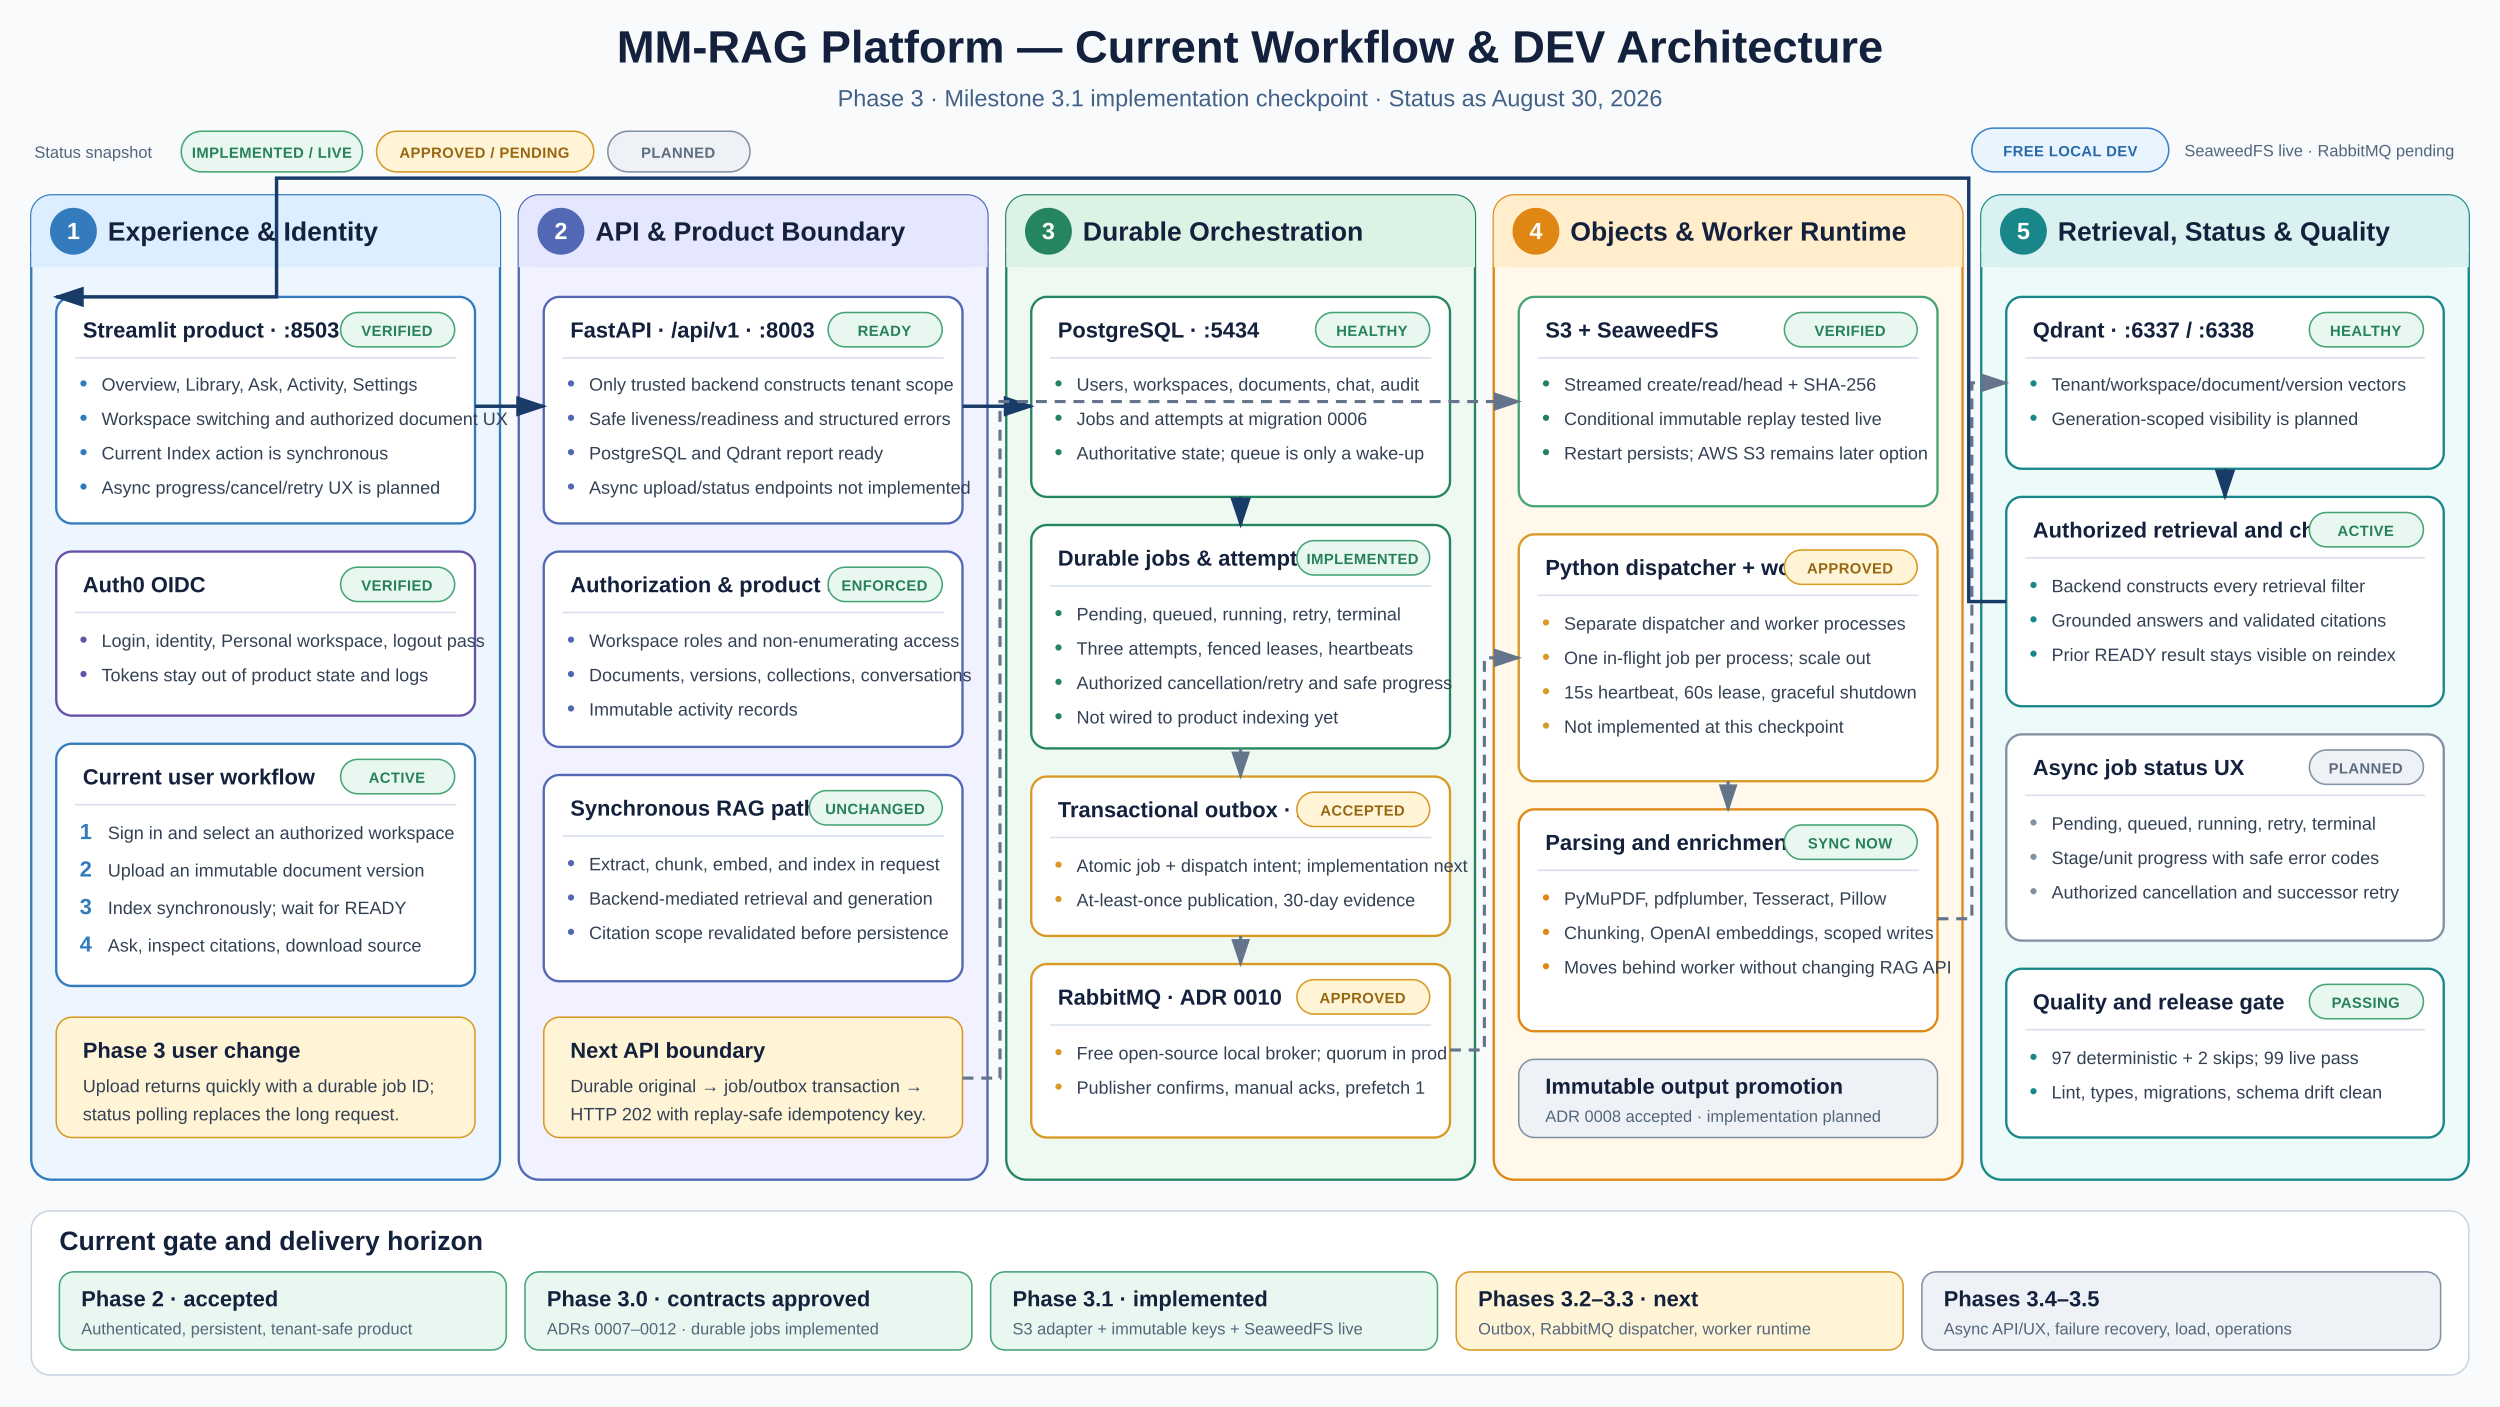
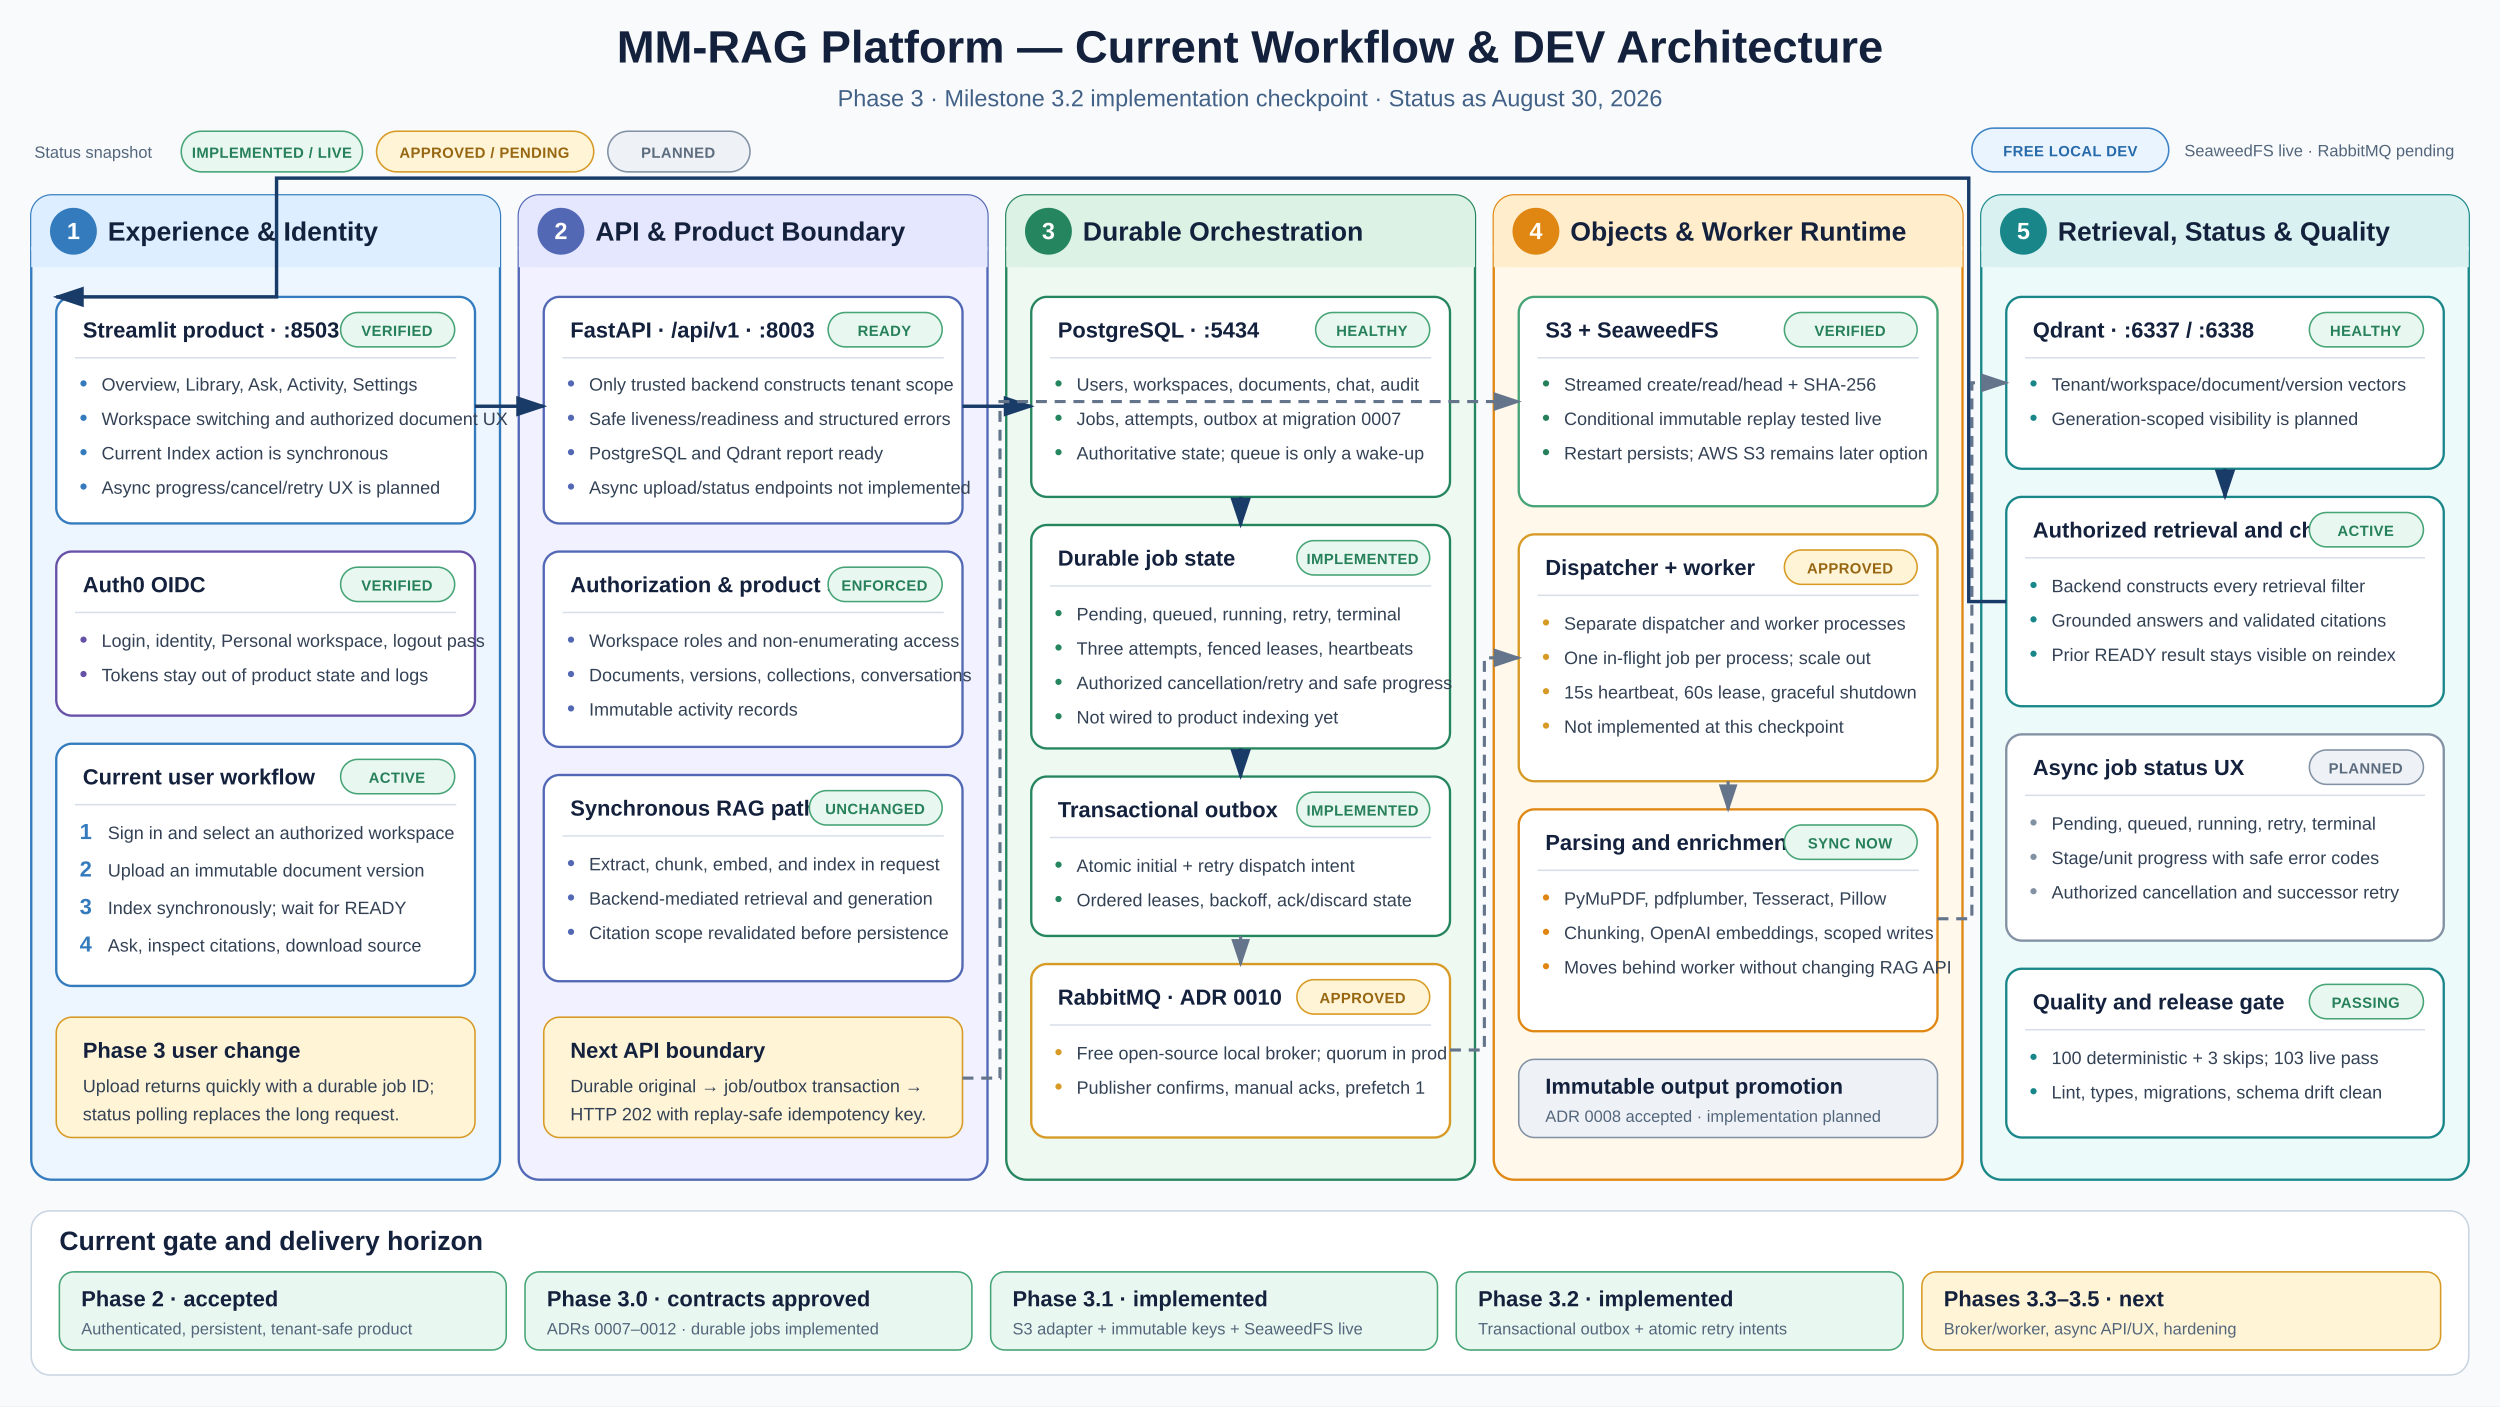
<svg xmlns="http://www.w3.org/2000/svg" width="1600" height="900" viewBox="0 0 1600 900" role="img" aria-labelledby="title desc">
  <defs>
    <marker id="arrow" markerWidth="10" markerHeight="10" refX="8" refY="3" orient="auto" markerUnits="strokeWidth">
      <path d="M0,0 L0,6 L9,3 z" fill="#193b68" />
    </marker>
    <marker id="arrow-plan" markerWidth="10" markerHeight="10" refX="8" refY="3" orient="auto" markerUnits="strokeWidth">
      <path d="M0,0 L0,6 L9,3 z" fill="#64748b" />
    </marker>
    <style>
      .title { font: 700 29px Arial, sans-serif; fill: #14213d; }
      .subtitle { font: 400 15px Arial, sans-serif; fill: #426187; }
      .lane-title { font: 700 17px Arial, sans-serif; fill: #14213d; }
      .card-title { font: 700 14px Arial, sans-serif; fill: #14213d; }
      .body { font: 400 11.5px Arial, sans-serif; fill: #334155; }
      .small { font: 400 10.5px Arial, sans-serif; fill: #52657b; }
      .tiny { font: 700 9.5px Arial, sans-serif; letter-spacing: .25px; }
      .step { font: 700 15px Arial, sans-serif; fill: white; }
      .card { fill: white; stroke-width: 1.5; rx: 10; }
      .divider { stroke: #d7e0ea; stroke-width: 1; }
      .flow { fill: none; stroke: #193b68; stroke-width: 2.2; marker-end: url(#arrow); }
      .planned-flow { fill: none; stroke: #64748b; stroke-width: 2; stroke-dasharray: 7 5; marker-end: url(#arrow-plan); }
      .dot { font: 700 14px Arial, sans-serif; }
    </style>
  </defs>
  <rect width="1600" height="900" fill="#f8fafc" />
  <text x="800" y="40" text-anchor="middle" class="title">MM-RAG Platform — Current Workflow &amp; DEV Architecture</text>
-   <text x="800" y="68" text-anchor="middle" class="subtitle">Phase 3 · Milestone 3.1 implementation checkpoint · Status as August 30, 2026</text>
+   <text x="800" y="68" text-anchor="middle" class="subtitle">Phase 3 · Milestone 3.2 implementation checkpoint · Status as August 30, 2026</text>
  <text x="22" y="101" class="small" font-weight="700">Status snapshot</text>
  <rect x="116" y="84" width="116" height="26" rx="13" fill="#e8f7ef" stroke="#47a477" />
  <text x="174" y="101" text-anchor="middle" class="tiny" fill="#26805a">IMPLEMENTED / LIVE</text>
  <rect x="241" y="84" width="139" height="26" rx="13" fill="#fff4d6" stroke="#d79a25" />
  <text x="310" y="101" text-anchor="middle" class="tiny" fill="#966611">APPROVED / PENDING</text>
  <rect x="389" y="84" width="91" height="26" rx="13" fill="#eef2f6" stroke="#8291a3" />
  <text x="434" y="101" text-anchor="middle" class="tiny" fill="#5c6c7e">PLANNED</text>
  <rect x="1262" y="82" width="126" height="28" rx="14" fill="#eaf4ff" stroke="#3d83c5" />
  <text x="1325" y="100" text-anchor="middle" class="tiny" fill="#276aa9">FREE LOCAL DEV</text>
  <text x="1398" y="100" class="small">SeaweedFS live · RabbitMQ pending</text>
  <rect x="20" y="125" width="300" height="630" rx="13" fill="#edf6ff" stroke="#347bbd" stroke-width="1.5" />
  <rect x="20" y="125" width="300" height="46" rx="13" fill="#dceeff" />
  <rect x="20" y="158" width="300" height="13" fill="#dceeff" />
  <circle cx="47" cy="148" r="15" fill="#347bbd" />
  <text x="47" y="153" text-anchor="middle" class="step">1</text>
  <text x="69" y="154" class="lane-title">Experience &amp; Identity</text>
  <rect x="36" y="190" width="268" height="145" class="card" stroke="#347bbd" />
  <text x="53" y="216" class="card-title">Streamlit product · :8503</text>
  <rect x="218" y="200" width="73" height="22" rx="11" fill="#e8f7ef" stroke="#47a477" />
  <text x="254" y="215" text-anchor="middle" class="tiny" fill="#26805a">VERIFIED</text>
  <line x1="48" y1="229" x2="292" y2="229" class="divider" />
  <text x="51" y="250" class="dot" fill="#347bbd">•</text>
  <text x="65" y="250" class="body">Overview, Library, Ask, Activity, Settings</text>
  <text x="51" y="272" class="dot" fill="#347bbd">•</text>
  <text x="65" y="272" class="body">Workspace switching and authorized document UX</text>
  <text x="51" y="294" class="dot" fill="#347bbd">•</text>
  <text x="65" y="294" class="body">Current Index action is synchronous</text>
  <text x="51" y="316" class="dot" fill="#347bbd">•</text>
  <text x="65" y="316" class="body">Async progress/cancel/retry UX is planned</text>
  <rect x="36" y="353" width="268" height="105" class="card" stroke="#6751a7" />
  <text x="53" y="379" class="card-title">Auth0 OIDC</text>
  <rect x="218" y="363" width="73" height="22" rx="11" fill="#e8f7ef" stroke="#47a477" />
  <text x="254" y="378" text-anchor="middle" class="tiny" fill="#26805a">VERIFIED</text>
  <line x1="48" y1="392" x2="292" y2="392" class="divider" />
  <text x="51" y="414" class="dot" fill="#6751a7">•</text>
  <text x="65" y="414" class="body">Login, identity, Personal workspace, logout pass</text>
  <text x="51" y="436" class="dot" fill="#6751a7">•</text>
  <text x="65" y="436" class="body">Tokens stay out of product state and logs</text>
  <rect x="36" y="476" width="268" height="155" class="card" stroke="#347bbd" />
  <text x="53" y="502" class="card-title">Current user workflow</text>
  <rect x="218" y="486" width="73" height="22" rx="11" fill="#e8f7ef" stroke="#47a477" />
  <text x="254" y="501" text-anchor="middle" class="tiny" fill="#26805a">ACTIVE</text>
  <line x1="48" y1="515" x2="292" y2="515" class="divider" />
  <text x="51" y="537" class="dot" fill="#347bbd">1</text>
  <text x="69" y="537" class="body">Sign in and select an authorized workspace</text>
  <text x="51" y="561" class="dot" fill="#347bbd">2</text>
  <text x="69" y="561" class="body">Upload an immutable document version</text>
  <text x="51" y="585" class="dot" fill="#347bbd">3</text>
  <text x="69" y="585" class="body">Index synchronously; wait for READY</text>
  <text x="51" y="609" class="dot" fill="#347bbd">4</text>
  <text x="69" y="609" class="body">Ask, inspect citations, download source</text>
  <rect x="36" y="651" width="268" height="77" rx="10" fill="#fff4d6" stroke="#d79a25" />
  <text x="53" y="677" class="card-title">Phase 3 user change</text>
  <text x="53" y="699" class="body">Upload returns quickly with a durable job ID;</text>
  <text x="53" y="717" class="body">status polling replaces the long request.</text>
  <rect x="332" y="125" width="300" height="630" rx="13" fill="#f2f1ff" stroke="#5268b5" stroke-width="1.5" />
  <rect x="332" y="125" width="300" height="46" rx="13" fill="#e5e7ff" />
  <rect x="332" y="158" width="300" height="13" fill="#e5e7ff" />
  <circle cx="359" cy="148" r="15" fill="#5268b5" />
  <text x="359" y="153" text-anchor="middle" class="step">2</text>
  <text x="381" y="154" class="lane-title">API &amp; Product Boundary</text>
  <rect x="348" y="190" width="268" height="145" class="card" stroke="#5268b5" />
  <text x="365" y="216" class="card-title">FastAPI · /api/v1 · :8003</text>
  <rect x="530" y="200" width="73" height="22" rx="11" fill="#e8f7ef" stroke="#47a477" />
  <text x="566" y="215" text-anchor="middle" class="tiny" fill="#26805a">READY</text>
  <line x1="360" y1="229" x2="604" y2="229" class="divider" />
  <text x="363" y="250" class="dot" fill="#5268b5">•</text>
  <text x="377" y="250" class="body">Only trusted backend constructs tenant scope</text>
  <text x="363" y="272" class="dot" fill="#5268b5">•</text>
  <text x="377" y="272" class="body">Safe liveness/readiness and structured errors</text>
  <text x="363" y="294" class="dot" fill="#5268b5">•</text>
  <text x="377" y="294" class="body">PostgreSQL and Qdrant report ready</text>
  <text x="363" y="316" class="dot" fill="#5268b5">•</text>
  <text x="377" y="316" class="body">Async upload/status endpoints not implemented</text>
  <rect x="348" y="353" width="268" height="125" class="card" stroke="#5268b5" />
  <text x="365" y="379" class="card-title">Authorization &amp; product services</text>
  <rect x="530" y="363" width="73" height="22" rx="11" fill="#e8f7ef" stroke="#47a477" />
  <text x="566" y="378" text-anchor="middle" class="tiny" fill="#26805a">ENFORCED</text>
  <line x1="360" y1="392" x2="604" y2="392" class="divider" />
  <text x="363" y="414" class="dot" fill="#5268b5">•</text>
  <text x="377" y="414" class="body">Workspace roles and non-enumerating access</text>
  <text x="363" y="436" class="dot" fill="#5268b5">•</text>
  <text x="377" y="436" class="body">Documents, versions, collections, conversations</text>
  <text x="363" y="458" class="dot" fill="#5268b5">•</text>
  <text x="377" y="458" class="body">Immutable activity records</text>
  <rect x="348" y="496" width="268" height="132" class="card" stroke="#5268b5" />
  <text x="365" y="522" class="card-title">Synchronous RAG path</text>
  <rect x="518" y="506" width="85" height="22" rx="11" fill="#e8f7ef" stroke="#47a477" />
  <text x="560" y="521" text-anchor="middle" class="tiny" fill="#26805a">UNCHANGED</text>
  <line x1="360" y1="535" x2="604" y2="535" class="divider" />
  <text x="363" y="557" class="dot" fill="#5268b5">•</text>
  <text x="377" y="557" class="body">Extract, chunk, embed, and index in request</text>
  <text x="363" y="579" class="dot" fill="#5268b5">•</text>
  <text x="377" y="579" class="body">Backend-mediated retrieval and generation</text>
  <text x="363" y="601" class="dot" fill="#5268b5">•</text>
  <text x="377" y="601" class="body">Citation scope revalidated before persistence</text>
  <rect x="348" y="651" width="268" height="77" rx="10" fill="#fff4d6" stroke="#d79a25" />
  <text x="365" y="677" class="card-title">Next API boundary</text>
  <text x="365" y="699" class="body">Durable original → job/outbox transaction →</text>
  <text x="365" y="717" class="body">HTTP 202 with replay-safe idempotency key.</text>
  <rect x="644" y="125" width="300" height="630" rx="13" fill="#eef9f2" stroke="#25855e" stroke-width="1.5" />
  <rect x="644" y="125" width="300" height="46" rx="13" fill="#dcf2e5" />
  <rect x="644" y="158" width="300" height="13" fill="#dcf2e5" />
  <circle cx="671" cy="148" r="15" fill="#25855e" />
  <text x="671" y="153" text-anchor="middle" class="step">3</text>
  <text x="693" y="154" class="lane-title">Durable Orchestration</text>
  <rect x="660" y="190" width="268" height="128" class="card" stroke="#25855e" />
  <text x="677" y="216" class="card-title">PostgreSQL · :5434</text>
  <rect x="842" y="200" width="73" height="22" rx="11" fill="#e8f7ef" stroke="#47a477" />
  <text x="878" y="215" text-anchor="middle" class="tiny" fill="#26805a">HEALTHY</text>
  <line x1="672" y1="229" x2="916" y2="229" class="divider" />
  <text x="675" y="250" class="dot" fill="#25855e">•</text>
  <text x="689" y="250" class="body">Users, workspaces, documents, chat, audit</text>
  <text x="675" y="272" class="dot" fill="#25855e">•</text>
-   <text x="689" y="272" class="body">Jobs and attempts at migration 0006</text>
+   <text x="689" y="272" class="body">Jobs, attempts, outbox at migration 0007</text>
  <text x="675" y="294" class="dot" fill="#25855e">•</text>
  <text x="689" y="294" class="body">Authoritative state; queue is only a wake-up</text>
  <rect x="660" y="336" width="268" height="143" class="card" stroke="#25855e" />
-   <text x="677" y="362" class="card-title">Durable jobs &amp; attempts</text>
+   <text x="677" y="362" class="card-title">Durable job state</text>
  <rect x="830" y="346" width="85" height="22" rx="11" fill="#e8f7ef" stroke="#47a477" />
  <text x="872" y="361" text-anchor="middle" class="tiny" fill="#26805a">IMPLEMENTED</text>
  <line x1="672" y1="375" x2="916" y2="375" class="divider" />
  <text x="675" y="397" class="dot" fill="#25855e">•</text>
  <text x="689" y="397" class="body">Pending, queued, running, retry, terminal</text>
  <text x="675" y="419" class="dot" fill="#25855e">•</text>
  <text x="689" y="419" class="body">Three attempts, fenced leases, heartbeats</text>
  <text x="675" y="441" class="dot" fill="#25855e">•</text>
  <text x="689" y="441" class="body">Authorized cancellation/retry and safe progress</text>
  <text x="675" y="463" class="dot" fill="#25855e">•</text>
  <text x="689" y="463" class="body">Not wired to product indexing yet</text>
-   <rect x="660" y="497" width="268" height="102" class="card" stroke="#d79a25" />
-   <text x="677" y="523" class="card-title">Transactional outbox · ADR 0009</text>
-   <rect x="830" y="507" width="85" height="22" rx="11" fill="#fff4d6" stroke="#d79a25" />
-   <text x="872" y="522" text-anchor="middle" class="tiny" fill="#966611">ACCEPTED</text>
+   <rect x="660" y="497" width="268" height="102" class="card" stroke="#25855e" />
+   <text x="677" y="523" class="card-title">Transactional outbox</text>
+   <rect x="830" y="507" width="85" height="22" rx="11" fill="#e8f7ef" stroke="#47a477" />
+   <text x="872" y="522" text-anchor="middle" class="tiny" fill="#26805a">IMPLEMENTED</text>
  <line x1="672" y1="536" x2="916" y2="536" class="divider" />
-   <text x="675" y="558" class="dot" fill="#d79a25">•</text>
-   <text x="689" y="558" class="body">Atomic job + dispatch intent; implementation next</text>
-   <text x="675" y="580" class="dot" fill="#d79a25">•</text>
-   <text x="689" y="580" class="body">At-least-once publication, 30-day evidence</text>
+   <text x="675" y="558" class="dot" fill="#25855e">•</text>
+   <text x="689" y="558" class="body">Atomic initial + retry dispatch intent</text>
+   <text x="675" y="580" class="dot" fill="#25855e">•</text>
+   <text x="689" y="580" class="body">Ordered leases, backoff, ack/discard state</text>
  <rect x="660" y="617" width="268" height="111" class="card" stroke="#d79a25" />
  <text x="677" y="643" class="card-title">RabbitMQ · ADR 0010</text>
  <rect x="830" y="627" width="85" height="22" rx="11" fill="#fff4d6" stroke="#d79a25" />
  <text x="872" y="642" text-anchor="middle" class="tiny" fill="#966611">APPROVED</text>
  <line x1="672" y1="656" x2="916" y2="656" class="divider" />
  <text x="675" y="678" class="dot" fill="#d79a25">•</text>
  <text x="689" y="678" class="body">Free open-source local broker; quorum in prod</text>
  <text x="675" y="700" class="dot" fill="#d79a25">•</text>
  <text x="689" y="700" class="body">Publisher confirms, manual acks, prefetch 1</text>
  <rect x="956" y="125" width="300" height="630" rx="13" fill="#fff8eb" stroke="#e08713" stroke-width="1.5" />
  <rect x="956" y="125" width="300" height="46" rx="13" fill="#ffedcb" />
  <rect x="956" y="158" width="300" height="13" fill="#ffedcb" />
  <circle cx="983" cy="148" r="15" fill="#e08713" />
  <text x="983" y="153" text-anchor="middle" class="step">4</text>
  <text x="1005" y="154" class="lane-title">Objects &amp; Worker Runtime</text>
  <rect x="972" y="190" width="268" height="134" class="card" stroke="#47a477" />
  <text x="989" y="216" class="card-title">S3 + SeaweedFS</text>
  <rect x="1142" y="200" width="85" height="22" rx="11" fill="#e8f7ef" stroke="#47a477" />
  <text x="1184" y="215" text-anchor="middle" class="tiny" fill="#26805a">VERIFIED</text>
  <line x1="984" y1="229" x2="1228" y2="229" class="divider" />
  <text x="987" y="250" class="dot" fill="#26805a">•</text>
  <text x="1001" y="250" class="body">Streamed create/read/head + SHA-256</text>
  <text x="987" y="272" class="dot" fill="#26805a">•</text>
  <text x="1001" y="272" class="body">Conditional immutable replay tested live</text>
  <text x="987" y="294" class="dot" fill="#26805a">•</text>
  <text x="1001" y="294" class="body">Restart persists; AWS S3 remains later option</text>
  <rect x="972" y="342" width="268" height="158" class="card" stroke="#d79a25" />
-   <text x="989" y="368" class="card-title">Python dispatcher + worker</text>
+   <text x="989" y="368" class="card-title">Dispatcher + worker</text>
  <rect x="1142" y="352" width="85" height="22" rx="11" fill="#fff4d6" stroke="#d79a25" />
  <text x="1184" y="367" text-anchor="middle" class="tiny" fill="#966611">APPROVED</text>
  <line x1="984" y1="381" x2="1228" y2="381" class="divider" />
  <text x="987" y="403" class="dot" fill="#d79a25">•</text>
  <text x="1001" y="403" class="body">Separate dispatcher and worker processes</text>
  <text x="987" y="425" class="dot" fill="#d79a25">•</text>
  <text x="1001" y="425" class="body">One in-flight job per process; scale out</text>
  <text x="987" y="447" class="dot" fill="#d79a25">•</text>
  <text x="1001" y="447" class="body">15s heartbeat, 60s lease, graceful shutdown</text>
  <text x="987" y="469" class="dot" fill="#d79a25">•</text>
  <text x="1001" y="469" class="body">Not implemented at this checkpoint</text>
  <rect x="972" y="518" width="268" height="142" class="card" stroke="#e08713" />
  <text x="989" y="544" class="card-title">Parsing and enrichment pipeline</text>
  <rect x="1142" y="528" width="85" height="22" rx="11" fill="#e8f7ef" stroke="#47a477" />
  <text x="1184" y="543" text-anchor="middle" class="tiny" fill="#26805a">SYNC NOW</text>
  <line x1="984" y1="557" x2="1228" y2="557" class="divider" />
  <text x="987" y="579" class="dot" fill="#e08713">•</text>
  <text x="1001" y="579" class="body">PyMuPDF, pdfplumber, Tesseract, Pillow</text>
  <text x="987" y="601" class="dot" fill="#e08713">•</text>
  <text x="1001" y="601" class="body">Chunking, OpenAI embeddings, scoped writes</text>
  <text x="987" y="623" class="dot" fill="#e08713">•</text>
  <text x="1001" y="623" class="body">Moves behind worker without changing RAG API</text>
  <rect x="972" y="678" width="268" height="50" rx="10" fill="#eef2f6" stroke="#8291a3" />
  <text x="989" y="700" class="card-title">Immutable output promotion</text>
  <text x="989" y="718" class="small">ADR 0008 accepted · implementation planned</text>
  <rect x="1268" y="125" width="312" height="630" rx="13" fill="#edfafa" stroke="#198789" stroke-width="1.5" />
  <rect x="1268" y="125" width="312" height="46" rx="13" fill="#d9f1f1" />
  <rect x="1268" y="158" width="312" height="13" fill="#d9f1f1" />
  <circle cx="1295" cy="148" r="15" fill="#198789" />
  <text x="1295" y="153" text-anchor="middle" class="step">5</text>
  <text x="1317" y="154" class="lane-title">Retrieval, Status &amp; Quality</text>
  <rect x="1284" y="190" width="280" height="110" class="card" stroke="#198789" />
  <text x="1301" y="216" class="card-title">Qdrant · :6337 / :6338</text>
  <rect x="1478" y="200" width="73" height="22" rx="11" fill="#e8f7ef" stroke="#47a477" />
  <text x="1514" y="215" text-anchor="middle" class="tiny" fill="#26805a">HEALTHY</text>
  <line x1="1296" y1="229" x2="1552" y2="229" class="divider" />
  <text x="1299" y="250" class="dot" fill="#198789">•</text>
  <text x="1313" y="250" class="body">Tenant/workspace/document/version vectors</text>
  <text x="1299" y="272" class="dot" fill="#198789">•</text>
  <text x="1313" y="272" class="body">Generation-scoped visibility is planned</text>
  <rect x="1284" y="318" width="280" height="134" class="card" stroke="#198789" />
  <text x="1301" y="344" class="card-title">Authorized retrieval and chat</text>
  <rect x="1478" y="328" width="73" height="22" rx="11" fill="#e8f7ef" stroke="#47a477" />
  <text x="1514" y="343" text-anchor="middle" class="tiny" fill="#26805a">ACTIVE</text>
  <line x1="1296" y1="357" x2="1552" y2="357" class="divider" />
  <text x="1299" y="379" class="dot" fill="#198789">•</text>
  <text x="1313" y="379" class="body">Backend constructs every retrieval filter</text>
  <text x="1299" y="401" class="dot" fill="#198789">•</text>
  <text x="1313" y="401" class="body">Grounded answers and validated citations</text>
  <text x="1299" y="423" class="dot" fill="#198789">•</text>
  <text x="1313" y="423" class="body">Prior READY result stays visible on reindex</text>
  <rect x="1284" y="470" width="280" height="132" class="card" stroke="#8291a3" />
  <text x="1301" y="496" class="card-title">Async job status UX</text>
  <rect x="1478" y="480" width="73" height="22" rx="11" fill="#eef2f6" stroke="#8291a3" />
  <text x="1514" y="495" text-anchor="middle" class="tiny" fill="#5c6c7e">PLANNED</text>
  <line x1="1296" y1="509" x2="1552" y2="509" class="divider" />
  <text x="1299" y="531" class="dot" fill="#8291a3">•</text>
  <text x="1313" y="531" class="body">Pending, queued, running, retry, terminal</text>
  <text x="1299" y="553" class="dot" fill="#8291a3">•</text>
  <text x="1313" y="553" class="body">Stage/unit progress with safe error codes</text>
  <text x="1299" y="575" class="dot" fill="#8291a3">•</text>
  <text x="1313" y="575" class="body">Authorized cancellation and successor retry</text>
  <rect x="1284" y="620" width="280" height="108" class="card" stroke="#198789" />
  <text x="1301" y="646" class="card-title">Quality and release gate</text>
  <rect x="1478" y="630" width="73" height="22" rx="11" fill="#e8f7ef" stroke="#47a477" />
  <text x="1514" y="645" text-anchor="middle" class="tiny" fill="#26805a">PASSING</text>
  <line x1="1296" y1="659" x2="1552" y2="659" class="divider" />
  <text x="1299" y="681" class="dot" fill="#198789">•</text>
-   <text x="1313" y="681" class="body">97 deterministic + 2 skips; 99 live pass</text>
+   <text x="1313" y="681" class="body">100 deterministic + 3 skips; 103 live pass</text>
  <text x="1299" y="703" class="dot" fill="#198789">•</text>
  <text x="1313" y="703" class="body">Lint, types, migrations, schema drift clean</text>
  <path d="M304 260 H348" class="flow" />
  <path d="M616 260 H660" class="flow" />
  <path d="M794 318 V336" class="flow" />
-   <path d="M794 479 V497" class="planned-flow" />
+   <path d="M794 479 V497" class="flow" />
  <path d="M794 599 V617" class="planned-flow" />
  <path d="M928 672 H950 V421 H972" class="planned-flow" />
  <path d="M1106 500 V518" class="planned-flow" />
  <path d="M1240 588 H1262 V245 H1284" class="planned-flow" />
  <path d="M1424 300 V318" class="flow" />
  <path d="M1284 385 H1260 V114 H177 V190 H36" class="flow" />
  <path d="M616 690 H640 V257 H972" class="planned-flow" />
  <rect x="20" y="775" width="1560" height="105" rx="12" fill="white" stroke="#cad5e2" />
  <text x="38" y="800" class="lane-title">Current gate and delivery horizon</text>
  <rect x="38" y="814" width="286" height="50" rx="9" fill="#e8f7ef" stroke="#47a477" />
  <text x="52" y="836" class="card-title" fill="#26805a">Phase 2 · accepted</text>
  <text x="52" y="854" class="small">Authenticated, persistent, tenant-safe product</text>
  <rect x="336" y="814" width="286" height="50" rx="9" fill="#e8f7ef" stroke="#47a477" />
  <text x="350" y="836" class="card-title" fill="#26805a">Phase 3.0 · contracts approved</text>
  <text x="350" y="854" class="small">ADRs 0007–0012 · durable jobs implemented</text>
  <rect x="634" y="814" width="286" height="50" rx="9" fill="#e8f7ef" stroke="#47a477" />
  <text x="648" y="836" class="card-title" fill="#26805a">Phase 3.1 · implemented</text>
  <text x="648" y="854" class="small">S3 adapter + immutable keys + SeaweedFS live</text>
-   <rect x="932" y="814" width="286" height="50" rx="9" fill="#fff4d6" stroke="#d79a25" />
-   <text x="946" y="836" class="card-title" fill="#966611">Phases 3.2–3.3 · next</text>
-   <text x="946" y="854" class="small">Outbox, RabbitMQ dispatcher, worker runtime</text>
-   <rect x="1230" y="814" width="332" height="50" rx="9" fill="#eef2f6" stroke="#8291a3" />
-   <text x="1244" y="836" class="card-title">Phases 3.4–3.5</text>
-   <text x="1244" y="854" class="small">Async API/UX, failure recovery, load, operations</text>
+   <rect x="932" y="814" width="286" height="50" rx="9" fill="#e8f7ef" stroke="#47a477" />
+   <text x="946" y="836" class="card-title" fill="#26805a">Phase 3.2 · implemented</text>
+   <text x="946" y="854" class="small">Transactional outbox + atomic retry intents</text>
+   <rect x="1230" y="814" width="332" height="50" rx="9" fill="#fff4d6" stroke="#d79a25" />
+   <text x="1244" y="836" class="card-title" fill="#966611">Phases 3.3–3.5 · next</text>
+   <text x="1244" y="854" class="small">Broker/worker, async API/UX, hardening</text>
</svg>
